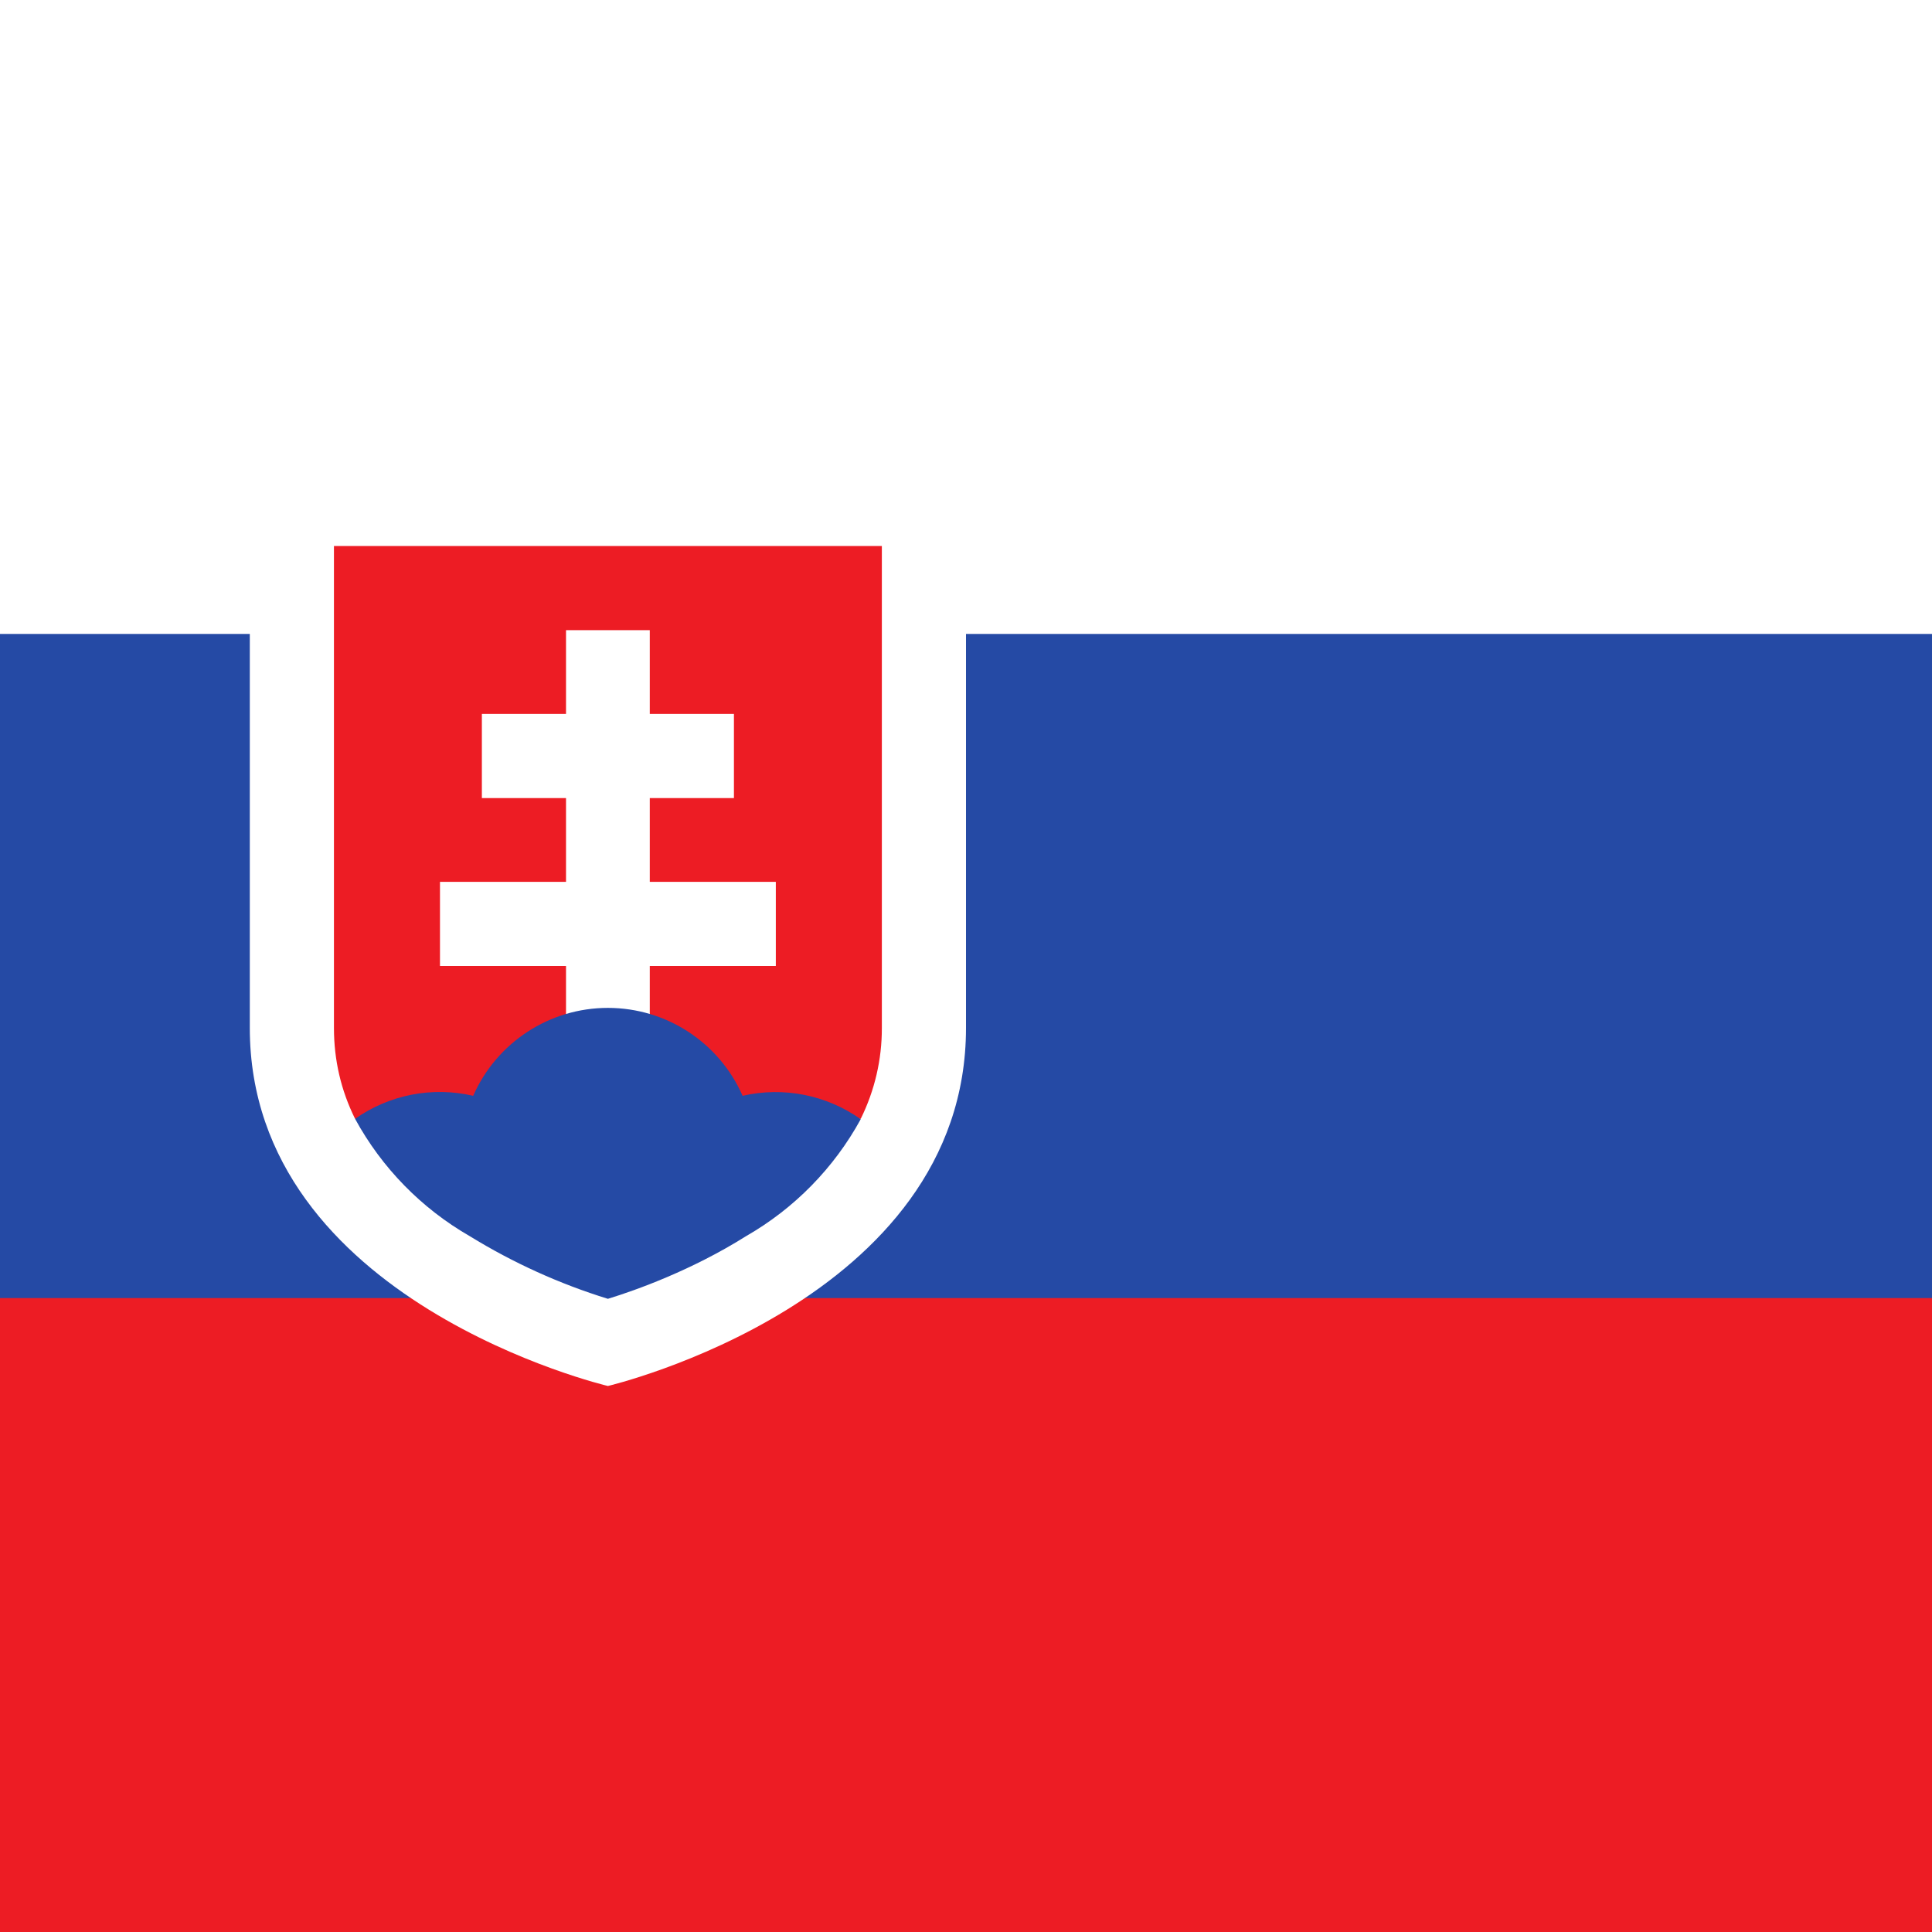
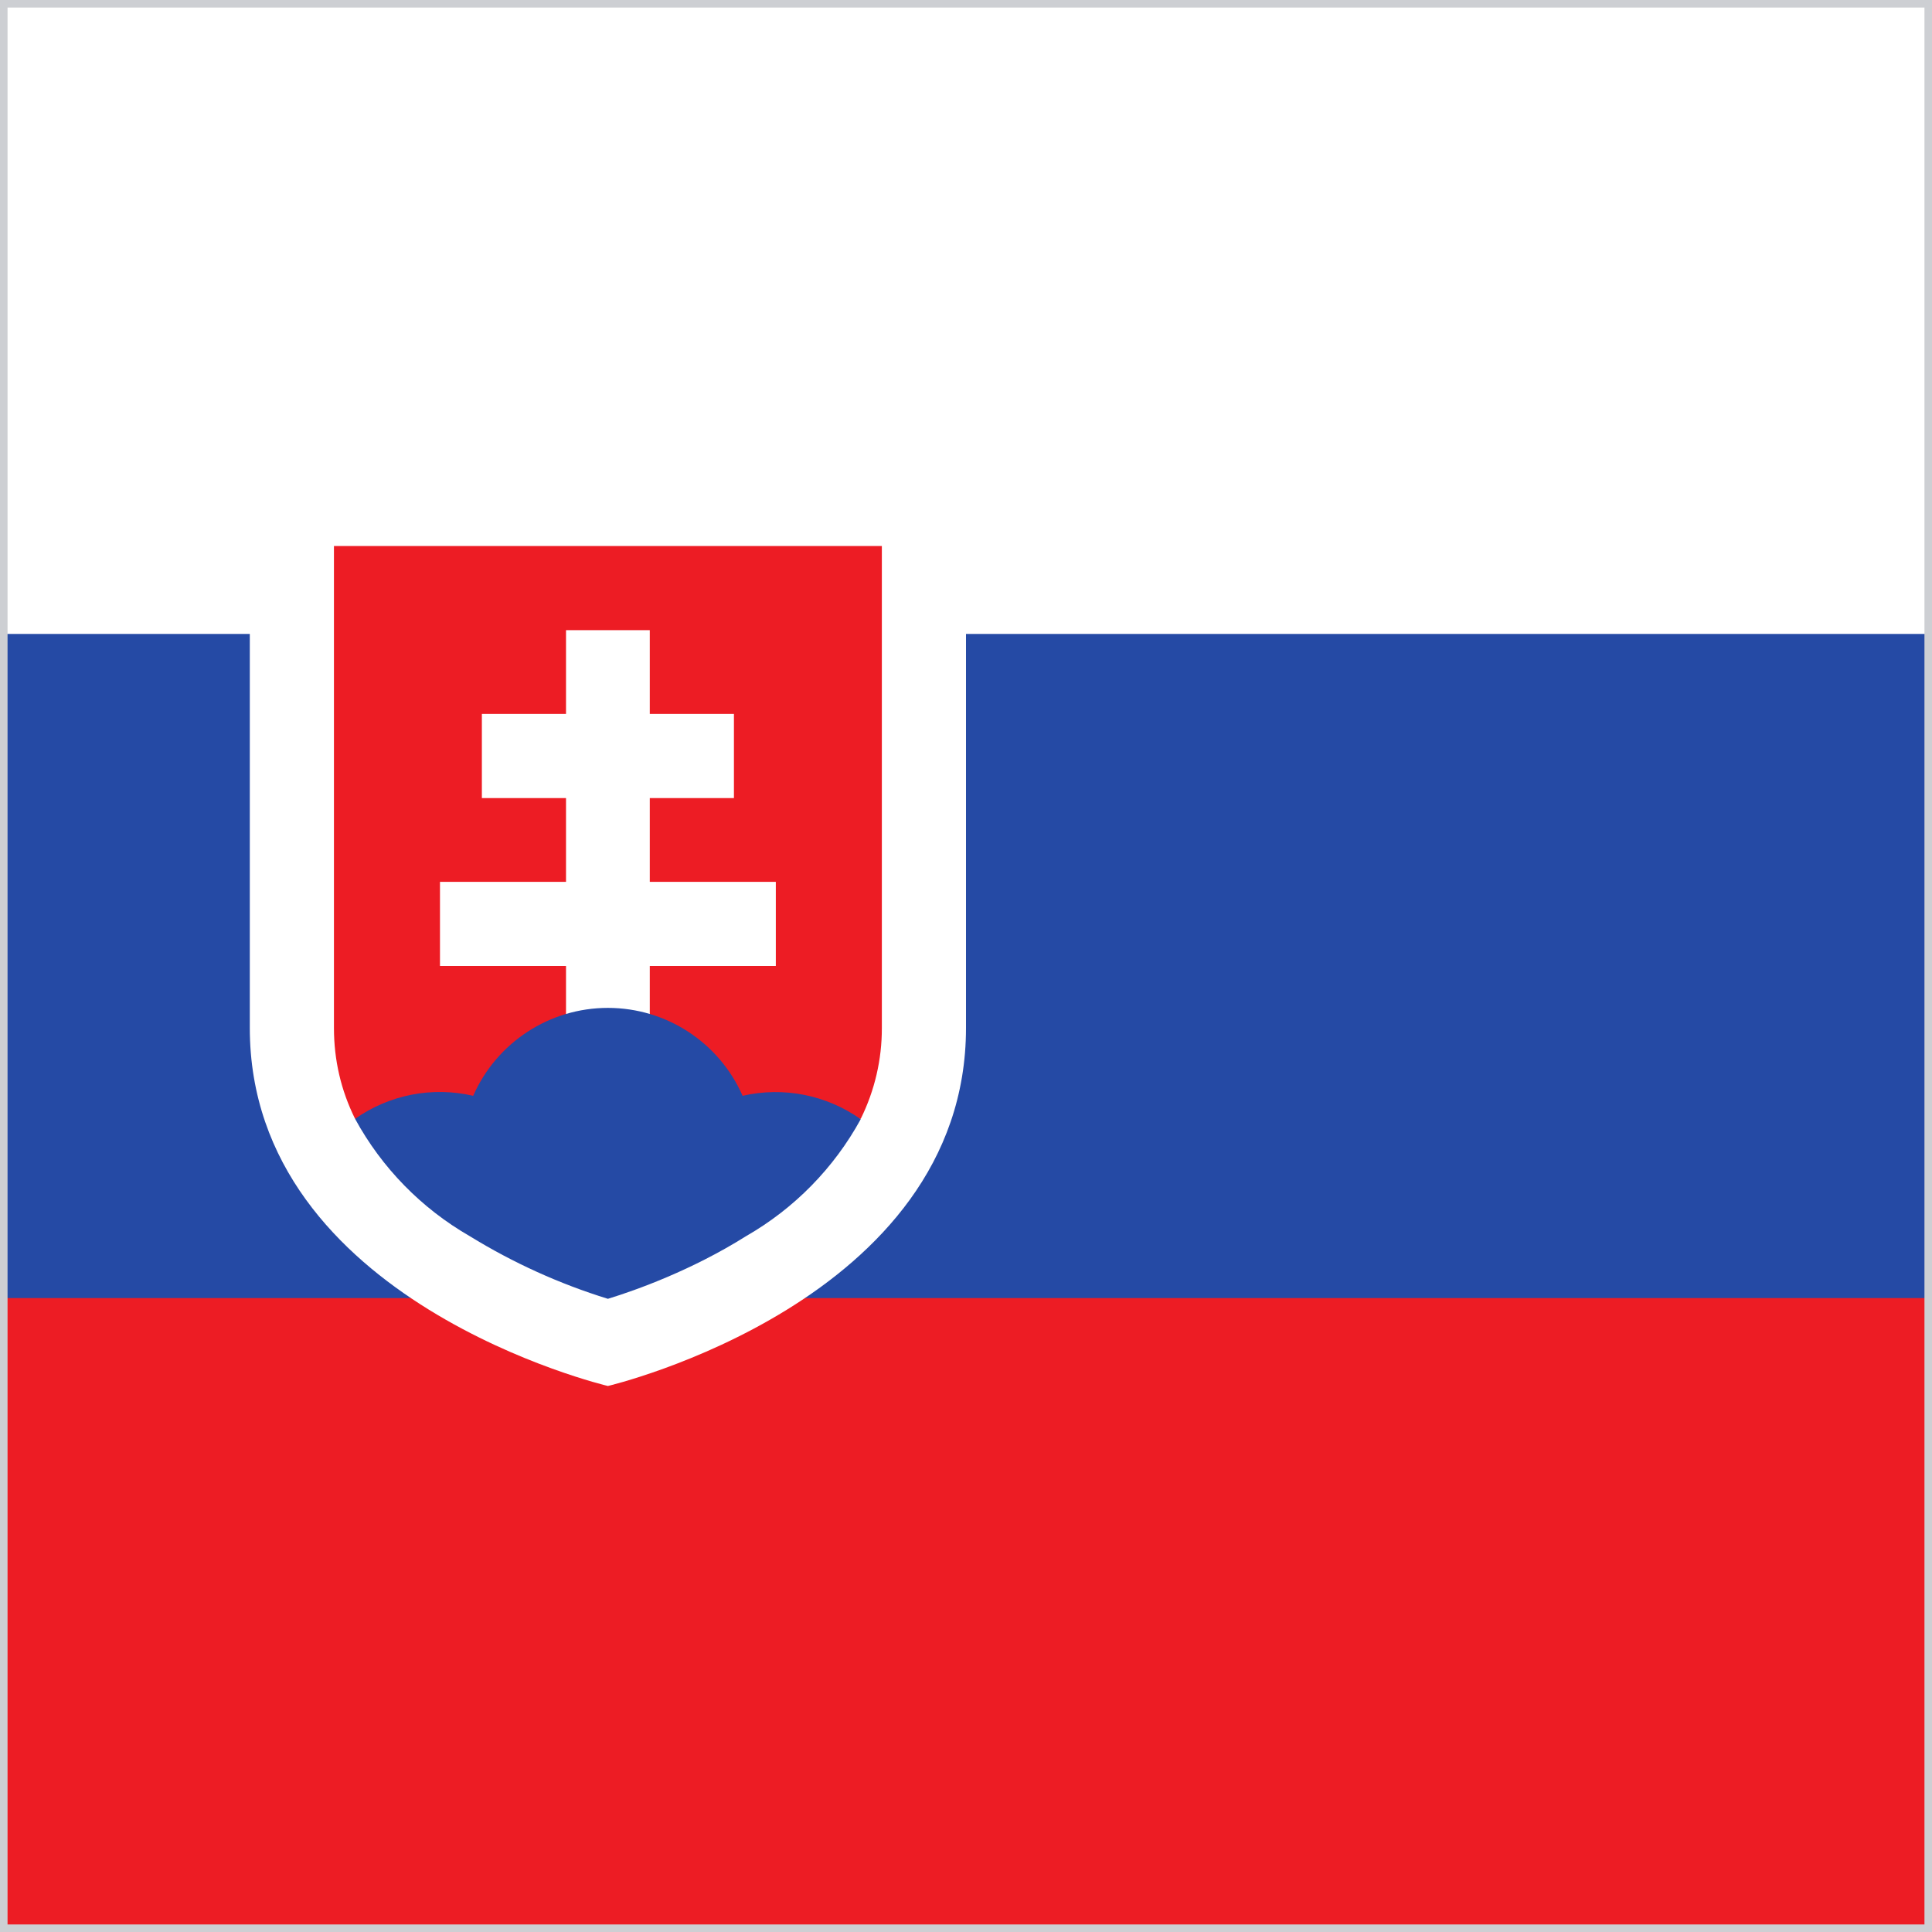
- <svg xmlns="http://www.w3.org/2000/svg" width="512" height="512">
-   <path fill="#254AA5" d="M0 136h512v240H0z" />
-   <path fill="#ED1C24" d="M0 344h512v168H0z" />
-   <path fill="#FFFFFF" d="M0 0h512v168H0z" />
-   <path fill="#FFFFFF" d="M66.2 144.7v127.7c0 72.6 94.9 94.9 94.9 94.9S256 345 256 272.4V144.7z" />
-   <path fill="#ED1C24" d="M88.5 144.7v127.7q0 12.8 5.6 24.1h134a54 54 0 0 0 5.6-24.1V144.7z" />
-   <path fill="#FFFFFF" d="M205.6 233.7h-33.4v-22.2h22.3v-22.3h-22.3V167H150v22.2h-22.3v22.3H150v22.2h-33.4V256H150v22.3h22.2V256h33.4z" />
-   <path fill="#254AA5" d="M124.5 327.6a160 160 0 0 0 36.6 16.6c7.5-2.3 22.3-7.6 36.6-16.6a80 80 0 0 0 30.4-31 39 39 0 0 0-31.3-6.2 39 39 0 0 0-71.4 0 39 39 0 0 0-31.3 6.1 80 80 0 0 0 30.4 31.1" />
+ <svg xmlns="http://www.w3.org/2000/svg" width="512" height="512" viewBox="0 0 512 512">
+   <defs>
+     <clipPath id="r">
+       <rect width="512" height="512" />
+     </clipPath>
+   </defs>
+   <g clip-path="url(#r)">
+     <path fill="#254AA5" d="M0 136h512v240H0z" />
+     <path fill="#ED1C24" d="M0 344h512v168H0z" />
+     <path fill="#FFFFFF" d="M0 0h512v168H0z" />
+     <path fill="#FFFFFF" d="M66.2 144.7v127.7c0 72.6 94.9 94.9 94.9 94.9S256 345 256 272.4V144.7z" />
+     <path fill="#ED1C24" d="M88.5 144.7v127.7q0 12.8 5.6 24.1h134a54 54 0 0 0 5.6-24.1V144.7z" />
+     <path fill="#FFFFFF" d="M205.6 233.7h-33.4v-22.2h22.3v-22.3h-22.3V167H150v22.2h-22.3v22.3H150v22.2h-33.4V256H150v22.3h22.2V256h33.4z" />
+     <path fill="#254AA5" d="M124.5 327.6a160 160 0 0 0 36.6 16.6c7.5-2.3 22.3-7.6 36.6-16.6a80 80 0 0 0 30.4-31 39 39 0 0 0-31.3-6.2 39 39 0 0 0-71.4 0 39 39 0 0 0-31.3 6.1 80 80 0 0 0 30.4 31.1" />
+     <rect width="512" height="512" fill="none" stroke="#cdcfd3" stroke-width="4" />
+   </g>
</svg>
